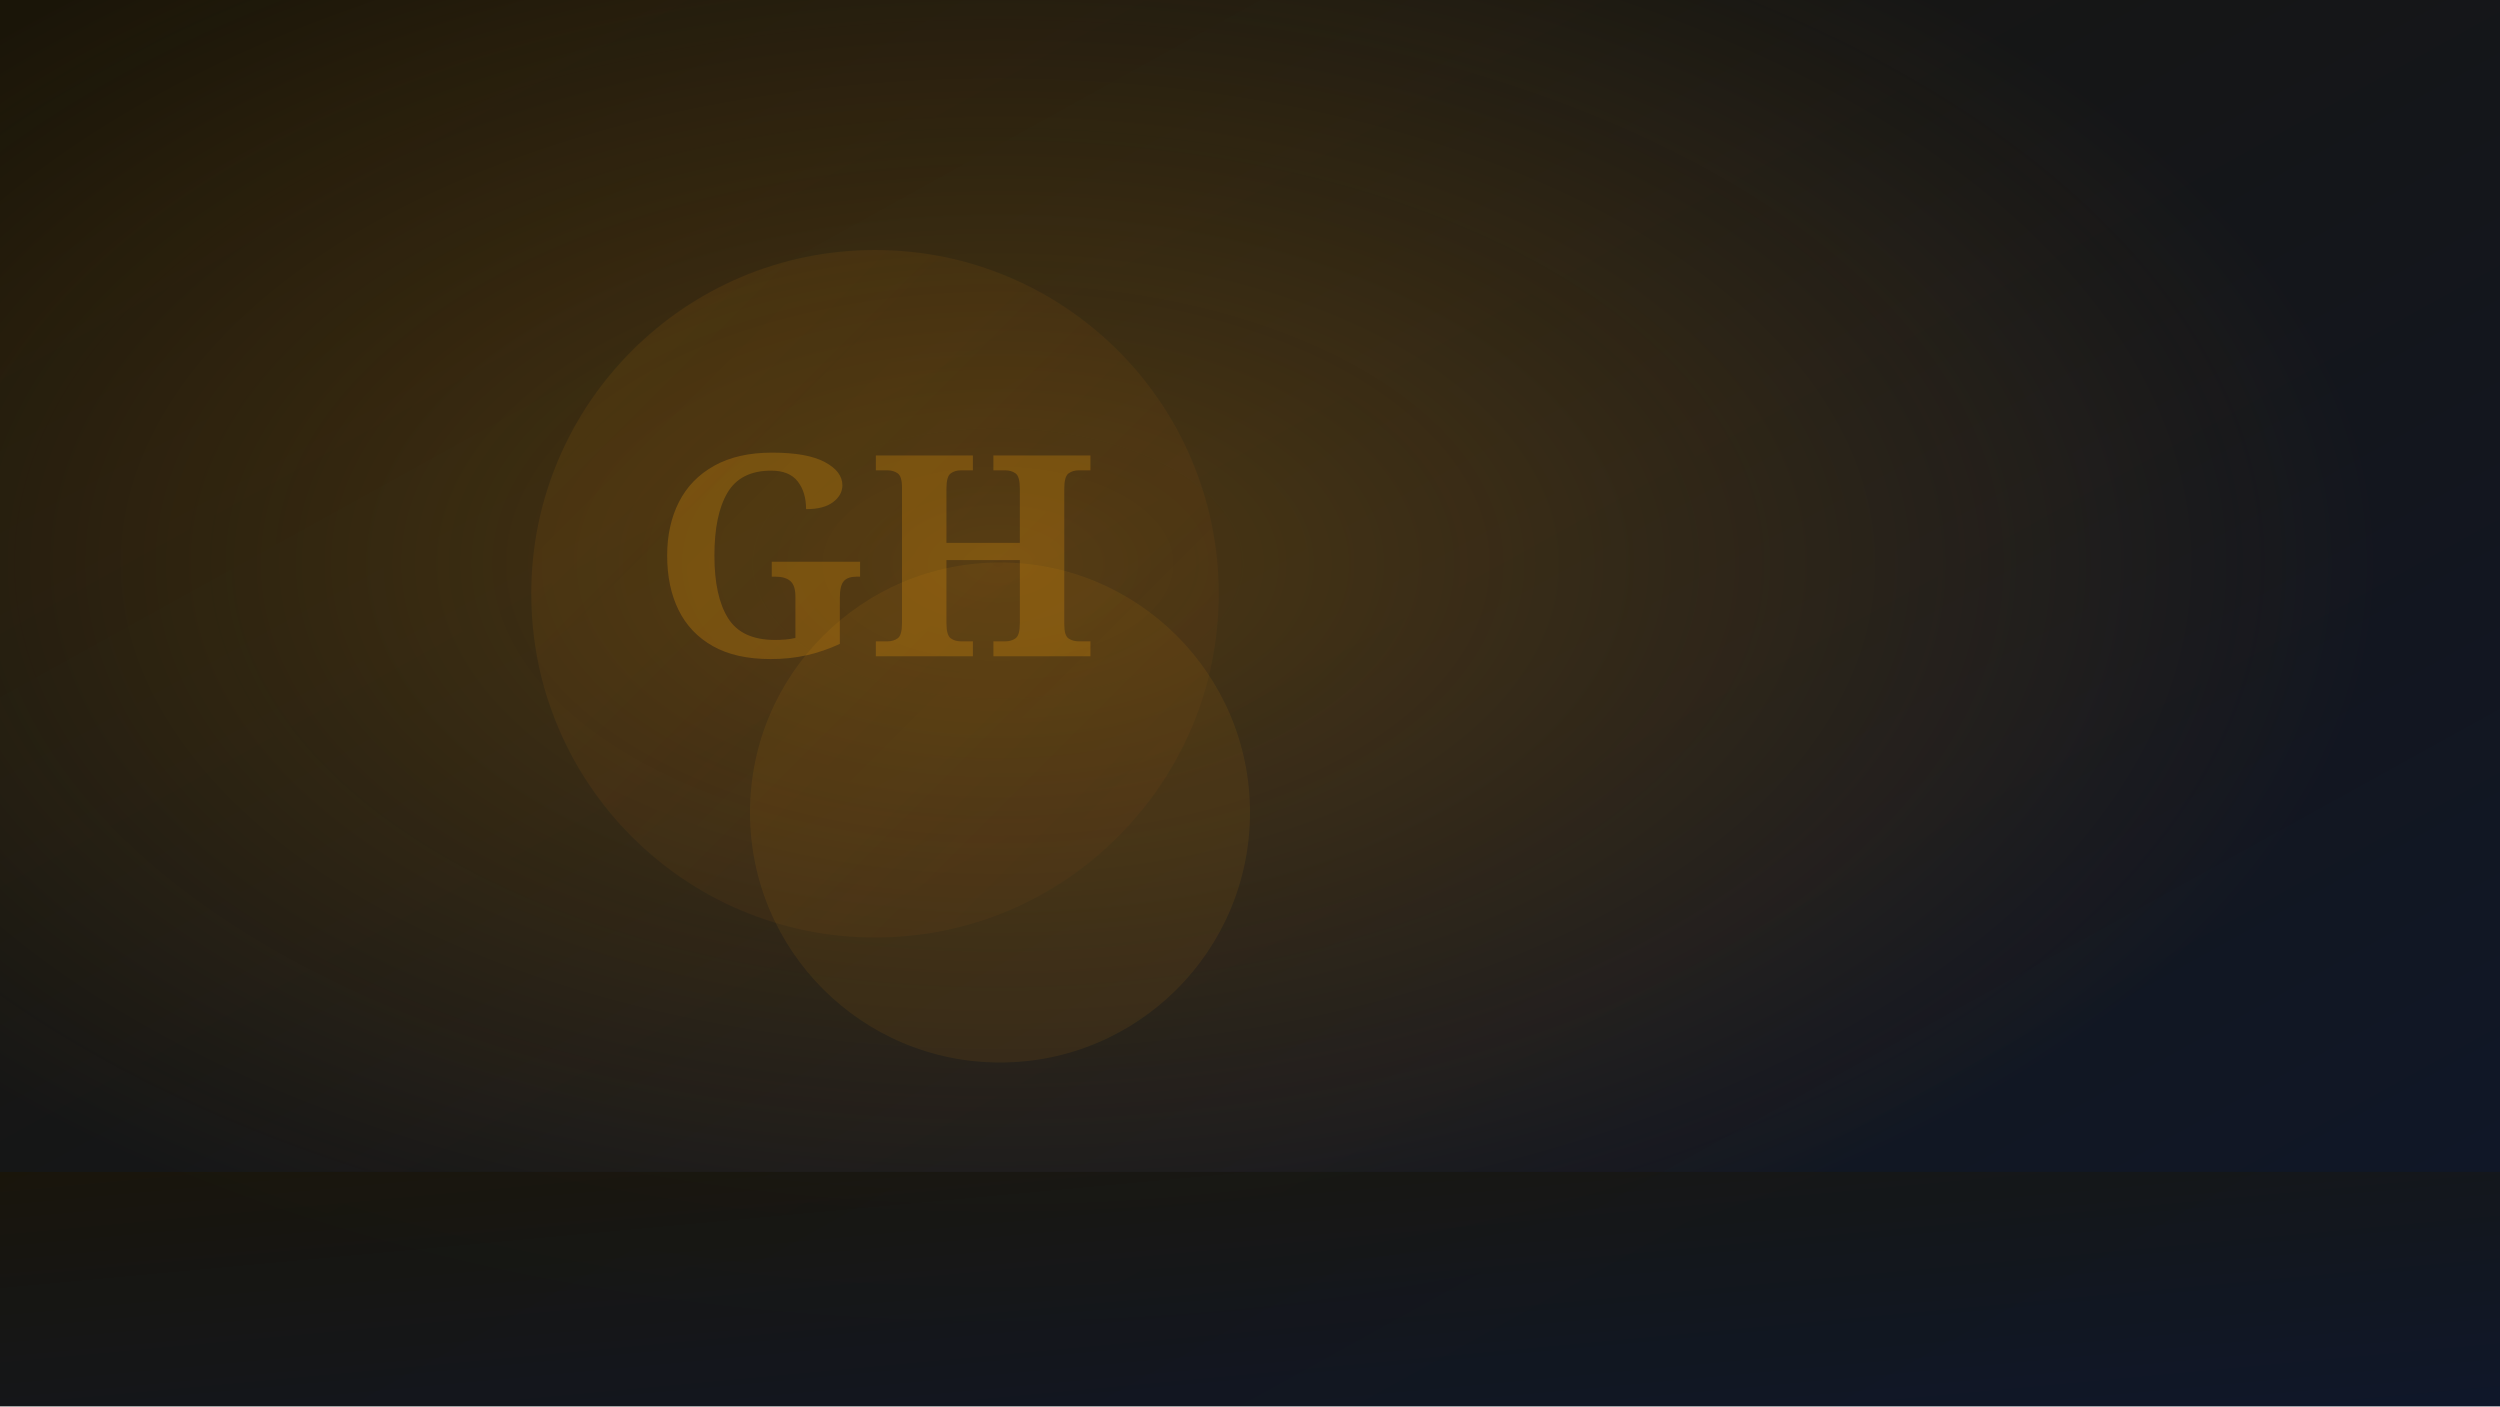
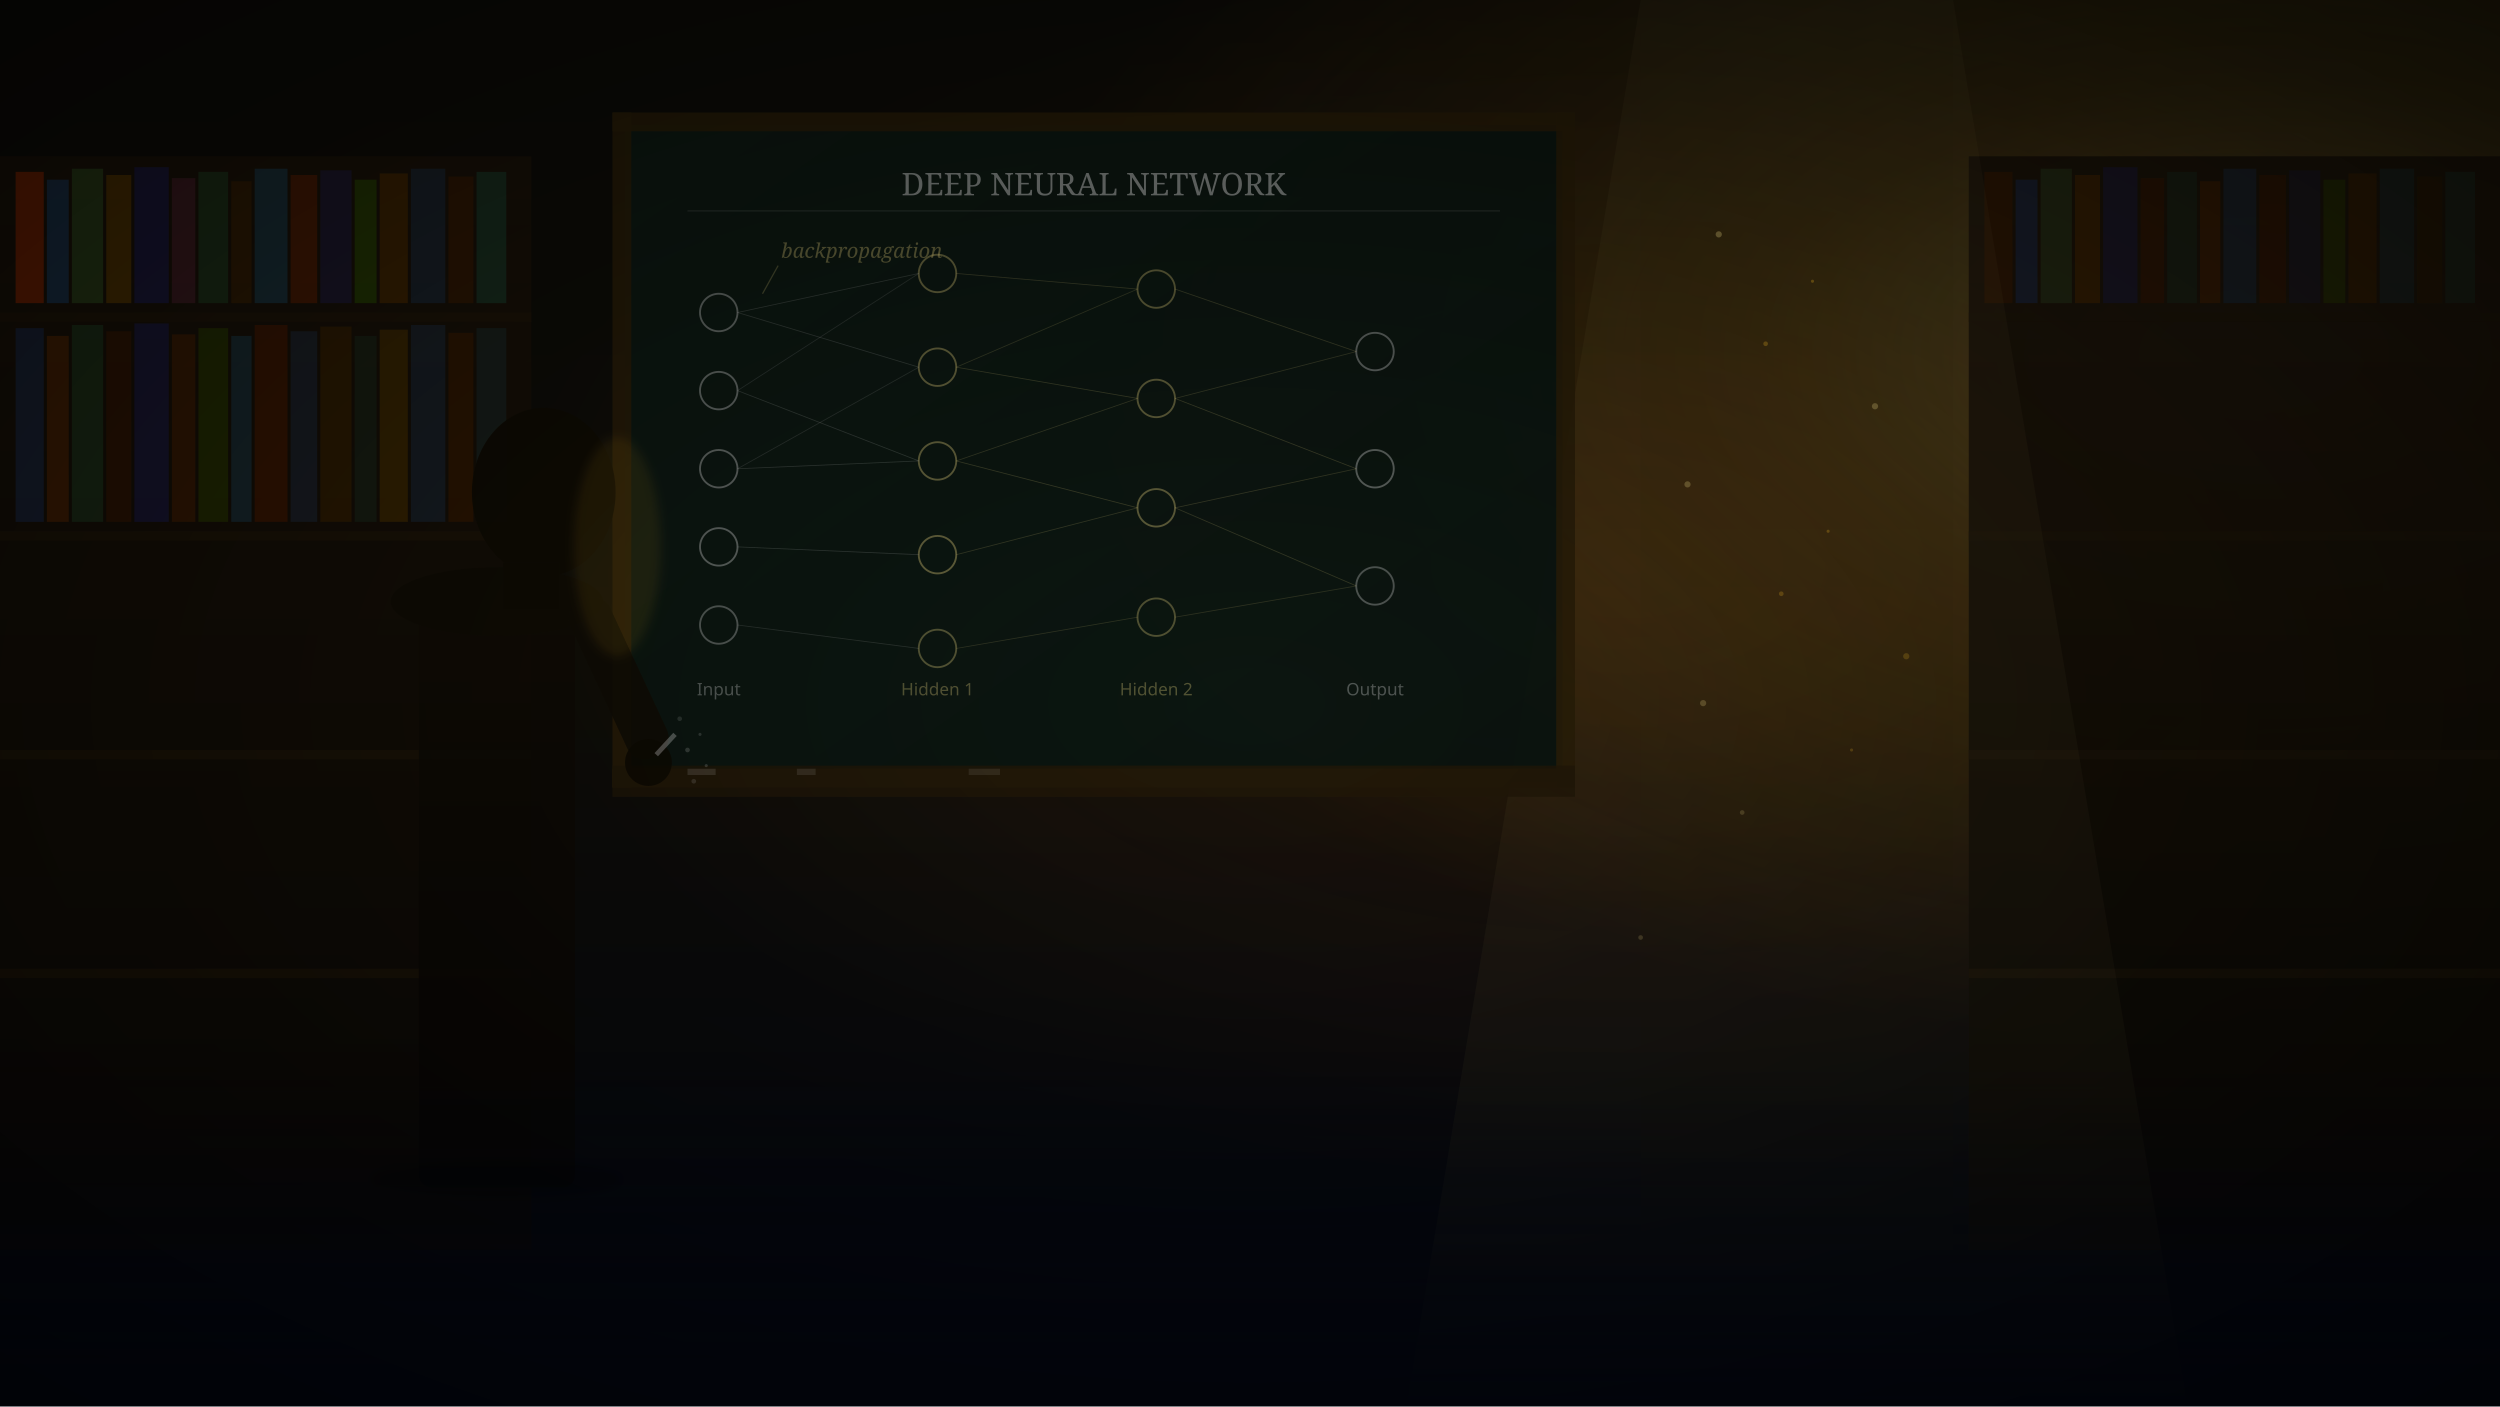
<svg xmlns="http://www.w3.org/2000/svg" viewBox="0 0 1600 900">
  <defs>
-     <linearGradient id="bg" x1="0%" y1="0%" x2="100%" y2="100%">
-       <stop offset="0%" style="stop-color:#1a1508" />
-       <stop offset="100%" style="stop-color:#0f172a" />
+     <linearGradient id="room" x1="0%" y1="0%" x2="0%" y2="100%">
+       <stop offset="0%" style="stop-color:#0d0c08" />
+       <stop offset="50%" style="stop-color:#100e08" />
+       <stop offset="100%" style="stop-color:#030712" />
    </linearGradient>
-     <radialGradient id="glow" cx="40%" cy="40%" r="55%">
-       <stop offset="0%" style="stop-color:#f59e0b;stop-opacity:0.25" />
+     <radialGradient id="sunbeam" cx="90%" cy="25%" r="50%">
+       <stop offset="0%" style="stop-color:#fde68a;stop-opacity:0.28" />
+       <stop offset="40%" style="stop-color:#fbbf24;stop-opacity:0.14" />
      <stop offset="100%" style="stop-color:#f59e0b;stop-opacity:0" />
    </radialGradient>
-     <linearGradient id="accent" x1="0%" y1="0%" x2="100%" y2="100%">
-       <stop offset="0%" style="stop-color:#f59e0b;stop-opacity:0.15" />
-       <stop offset="100%" style="stop-color:#f97316;stop-opacity:0.05" />
+     <radialGradient id="warmfill" cx="65%" cy="40%" r="45%">
+       <stop offset="0%" style="stop-color:#f97316;stop-opacity:0.1" />
+       <stop offset="100%" style="stop-color:#f97316;stop-opacity:0" />
+     </radialGradient>
+     <linearGradient id="shelf" x1="0%" y1="0%" x2="0%" y2="100%">
+       <stop offset="0%" style="stop-color:#1a1208" />
+       <stop offset="100%" style="stop-color:#0d0a05" />
    </linearGradient>
+     <linearGradient id="chalkboard" x1="0%" y1="0%" x2="100%" y2="100%">
+       <stop offset="0%" style="stop-color:#0e1a14" />
+       <stop offset="100%" style="stop-color:#0a1410" />
+     </linearGradient>
+     <linearGradient id="floorfade" x1="0%" y1="0%" x2="0%" y2="100%">
+       <stop offset="0%" style="stop-color:#030712;stop-opacity:0" />
+       <stop offset="100%" style="stop-color:#030712;stop-opacity:1" />
+     </linearGradient>
+     <linearGradient id="fig" x1="0%" y1="0%" x2="0%" y2="100%">
+       <stop offset="0%" style="stop-color:#120d04" />
+       <stop offset="100%" style="stop-color:#080604" />
+     </linearGradient>
+     <radialGradient id="vignette" cx="50%" cy="50%" r="70%">
+       <stop offset="0%" style="stop-color:#000000;stop-opacity:0" />
+       <stop offset="100%" style="stop-color:#000000;stop-opacity:0.6" />
+     </radialGradient>
+     <filter id="gblur">
+       <feGaussianBlur stdDeviation="18" />
+     </filter>
+     <filter id="mblur">
+       <feGaussianBlur stdDeviation="8" />
+     </filter>
+     <filter id="sblur">
+       <feGaussianBlur stdDeviation="3" />
+     </filter>
  </defs>
-   <rect width="1600" height="900" fill="url(#bg)" />
-   <rect width="1600" height="900" fill="url(#glow)" />
-   <circle cx="560" cy="380" r="220" fill="url(#accent)" opacity="0.6" />
-   <circle cx="640" cy="520" r="160" fill="#f59e0b" opacity="0.08" />
-   <text x="560" y="420" font-family="serif" font-size="180" font-weight="bold" fill="#f59e0b" opacity="0.25" text-anchor="middle">GH</text>
-   <rect x="0" y="750" width="1600" height="150" fill="url(#bg)" opacity="0.8" />
+   <rect width="1600" height="900" fill="url(#room)" />
+   <rect width="1600" height="900" fill="url(#sunbeam)" />
+   <rect width="1600" height="900" fill="url(#warmfill)" />
+   <rect x="0" y="100" width="340" height="700" fill="url(#shelf)" opacity="0.95" />
+   <rect x="0" y="200" width="340" height="6" fill="#1e1508" opacity="0.8" />
+   <rect x="0" y="340" width="340" height="6" fill="#1e1508" opacity="0.8" />
+   <rect x="0" y="480" width="340" height="6" fill="#1e1508" opacity="0.8" />
+   <rect x="0" y="620" width="340" height="6" fill="#1e1508" opacity="0.8" />
+   <rect x="10" y="110" width="18" height="84" fill="#8b2500" opacity="0.7" />
+   <rect x="30" y="115" width="14" height="79" fill="#1a3a5c" opacity="0.7" />
+   <rect x="46" y="108" width="20" height="86" fill="#2d4a1e" opacity="0.7" />
+   <rect x="68" y="112" width="16" height="82" fill="#5c3a00" opacity="0.7" />
+   <rect x="86" y="107" width="22" height="87" fill="#1a1a4a" opacity="0.7" />
+   <rect x="110" y="114" width="15" height="80" fill="#4a1e2a" opacity="0.65" />
+   <rect x="127" y="110" width="19" height="84" fill="#1e3a1e" opacity="0.7" />
+   <rect x="148" y="116" width="13" height="78" fill="#3a2000" opacity="0.65" />
+   <rect x="163" y="108" width="21" height="86" fill="#1a3a4a" opacity="0.7" />
+   <rect x="186" y="112" width="17" height="82" fill="#5c1e00" opacity="0.65" />
+   <rect x="205" y="109" width="20" height="85" fill="#1e1a3a" opacity="0.7" />
+   <rect x="227" y="115" width="14" height="79" fill="#2a4a00" opacity="0.65" />
+   <rect x="243" y="111" width="18" height="83" fill="#4a2a00" opacity="0.7" />
+   <rect x="263" y="108" width="22" height="86" fill="#1a2a3a" opacity="0.65" />
+   <rect x="287" y="113" width="16" height="81" fill="#3a1a00" opacity="0.65" />
+   <rect x="305" y="110" width="19" height="84" fill="#1a3a2a" opacity="0.7" />
+   <rect x="10" y="210" width="18" height="124" fill="#1a2a4a" opacity="0.65" />
+   <rect x="30" y="215" width="14" height="119" fill="#5c2800" opacity="0.6" />
+   <rect x="46" y="208" width="20" height="126" fill="#1e3a1e" opacity="0.65" />
+   <rect x="68" y="212" width="16" height="122" fill="#3a1800" opacity="0.6" />
+   <rect x="86" y="207" width="22" height="127" fill="#1a1a4a" opacity="0.65" />
+   <rect x="110" y="214" width="15" height="120" fill="#4a2000" opacity="0.6" />
+   <rect x="127" y="210" width="19" height="124" fill="#2a3a00" opacity="0.65" />
+   <rect x="148" y="215" width="13" height="119" fill="#1a3a4a" opacity="0.6" />
+   <rect x="163" y="208" width="21" height="126" fill="#4a1800" opacity="0.65" />
+   <rect x="186" y="212" width="17" height="122" fill="#1e2a3a" opacity="0.6" />
+   <rect x="205" y="209" width="20" height="125" fill="#3a2200" opacity="0.65" />
+   <rect x="227" y="215" width="14" height="119" fill="#1a2a1a" opacity="0.6" />
+   <rect x="243" y="211" width="18" height="123" fill="#4a3000" opacity="0.65" />
+   <rect x="263" y="208" width="22" height="126" fill="#1a2a3a" opacity="0.6" />
+   <rect x="287" y="213" width="16" height="121" fill="#3a1a00" opacity="0.65" />
+   <rect x="305" y="210" width="19" height="124" fill="#1a2a2a" opacity="0.6" />
+   <rect x="1260" y="100" width="340" height="700" fill="url(#shelf)" opacity="0.9" />
+   <rect x="1260" y="200" width="340" height="6" fill="#1e1508" opacity="0.75" />
+   <rect x="1260" y="340" width="340" height="6" fill="#1e1508" opacity="0.75" />
+   <rect x="1260" y="480" width="340" height="6" fill="#1e1508" opacity="0.75" />
+   <rect x="1260" y="620" width="340" height="6" fill="#1e1508" opacity="0.75" />
+   <rect x="1270" y="110" width="18" height="84" fill="#3a1a00" opacity="0.6" />
+   <rect x="1290" y="115" width="14" height="79" fill="#1a2a4a" opacity="0.6" />
+   <rect x="1306" y="108" width="20" height="86" fill="#2a3a1a" opacity="0.6" />
+   <rect x="1328" y="112" width="16" height="82" fill="#4a2800" opacity="0.6" />
+   <rect x="1346" y="107" width="22" height="87" fill="#1a1a3a" opacity="0.6" />
+   <rect x="1370" y="114" width="15" height="80" fill="#3a1800" opacity="0.55" />
+   <rect x="1387" y="110" width="19" height="84" fill="#1a2a1a" opacity="0.6" />
+   <rect x="1408" y="116" width="13" height="78" fill="#4a2200" opacity="0.55" />
+   <rect x="1423" y="108" width="21" height="86" fill="#1a2a3a" opacity="0.6" />
+   <rect x="1446" y="112" width="17" height="82" fill="#3a1800" opacity="0.55" />
+   <rect x="1465" y="109" width="20" height="85" fill="#1a1a2a" opacity="0.6" />
+   <rect x="1487" y="115" width="14" height="79" fill="#2a3a00" opacity="0.55" />
+   <rect x="1503" y="111" width="18" height="83" fill="#3a2000" opacity="0.6" />
+   <rect x="1523" y="108" width="22" height="86" fill="#1a2a2a" opacity="0.55" />
+   <rect x="1547" y="113" width="16" height="81" fill="#2a1a00" opacity="0.55" />
+   <rect x="1565" y="110" width="19" height="84" fill="#1a2a1e" opacity="0.6" />
+   <rect x="1050" y="0" width="200" height="800" fill="#1a1408" opacity="0.05" />
+   <polygon points="1050,0 1250,0 1400,900 900,900" fill="#fde68a" opacity="0.04" />
+   <circle cx="1100" cy="150" r="2" fill="#fde68a" opacity="0.4" />
+   <circle cx="1130" cy="220" r="1.5" fill="#fbbf24" opacity="0.35" />
+   <circle cx="1080" cy="310" r="2" fill="#fde68a" opacity="0.3" />
+   <circle cx="1160" cy="180" r="1" fill="#fbbf24" opacity="0.4" />
+   <circle cx="1200" cy="260" r="2" fill="#fde68a" opacity="0.35" />
+   <circle cx="1140" cy="380" r="1.5" fill="#fbbf24" opacity="0.28" />
+   <circle cx="1090" cy="450" r="2" fill="#fde68a" opacity="0.25" />
+   <circle cx="1170" cy="340" r="1" fill="#fbbf24" opacity="0.32" />
+   <circle cx="1115" cy="520" r="1.5" fill="#fde68a" opacity="0.2" />
+   <circle cx="1220" cy="420" r="2" fill="#fbbf24" opacity="0.25" />
+   <circle cx="1050" cy="600" r="1.5" fill="#fde68a" opacity="0.2" />
+   <circle cx="1185" cy="480" r="1" fill="#fbbf24" opacity="0.25" />
+   <rect x="400" y="80" width="600" height="420" fill="url(#chalkboard)" opacity="0.95" />
+   <rect x="392" y="72" width="616" height="12" fill="#2a1e08" opacity="0.9" />
+   <rect x="392" y="492" width="616" height="12" fill="#2a1e08" opacity="0.9" />
+   <rect x="392" y="72" width="12" height="432" fill="#2a1e08" opacity="0.9" />
+   <rect x="996" y="72" width="12" height="432" fill="#2a1e08" opacity="0.9" />
+   <rect x="392" y="490" width="616" height="20" fill="#221808" opacity="0.8" />
+   <rect x="440" y="492" width="18" height="4" fill="#e5e5e5" opacity="0.15" />
+   <rect x="510" y="492" width="12" height="4" fill="#e5e5e5" opacity="0.12" />
+   <rect x="620" y="492" width="20" height="4" fill="#e5e5e5" opacity="0.1" />
+   <text x="700" y="125" font-family="serif" font-size="20" fill="#e5e5e5" opacity="0.55" text-anchor="middle">DEEP NEURAL NETWORK</text>
+   <line x1="440" y1="135" x2="960" y2="135" stroke="#e5e5e5" stroke-width="0.5" opacity="0.2" />
+   <circle cx="460" cy="200" r="12" fill="none" stroke="#e5e5e5" stroke-width="1.2" opacity="0.4" />
+   <circle cx="460" cy="250" r="12" fill="none" stroke="#e5e5e5" stroke-width="1.2" opacity="0.4" />
+   <circle cx="460" cy="300" r="12" fill="none" stroke="#e5e5e5" stroke-width="1.2" opacity="0.4" />
+   <circle cx="460" cy="350" r="12" fill="none" stroke="#e5e5e5" stroke-width="1.2" opacity="0.4" />
+   <circle cx="460" cy="400" r="12" fill="none" stroke="#e5e5e5" stroke-width="1.2" opacity="0.35" />
+   <text x="460" y="445" font-family="sans-serif" font-size="11" fill="#e5e5e5" opacity="0.35" text-anchor="middle">Input</text>
+   <circle cx="600" cy="175" r="12" fill="none" stroke="#fde68a" stroke-width="1.2" opacity="0.38" />
+   <circle cx="600" cy="235" r="12" fill="none" stroke="#fde68a" stroke-width="1.2" opacity="0.38" />
+   <circle cx="600" cy="295" r="12" fill="none" stroke="#fde68a" stroke-width="1.2" opacity="0.38" />
+   <circle cx="600" cy="355" r="12" fill="none" stroke="#fde68a" stroke-width="1.2" opacity="0.38" />
+   <circle cx="600" cy="415" r="12" fill="none" stroke="#fde68a" stroke-width="1.2" opacity="0.32" />
+   <text x="600" y="445" font-family="sans-serif" font-size="11" fill="#fde68a" opacity="0.32" text-anchor="middle">Hidden 1</text>
+   <circle cx="740" cy="185" r="12" fill="none" stroke="#fde68a" stroke-width="1.2" opacity="0.36" />
+   <circle cx="740" cy="255" r="12" fill="none" stroke="#fde68a" stroke-width="1.2" opacity="0.36" />
+   <circle cx="740" cy="325" r="12" fill="none" stroke="#fde68a" stroke-width="1.2" opacity="0.36" />
+   <circle cx="740" cy="395" r="12" fill="none" stroke="#fde68a" stroke-width="1.2" opacity="0.3" />
+   <text x="740" y="445" font-family="sans-serif" font-size="11" fill="#fde68a" opacity="0.3" text-anchor="middle">Hidden 2</text>
+   <circle cx="880" cy="225" r="12" fill="none" stroke="#e5e5e5" stroke-width="1.2" opacity="0.38" />
+   <circle cx="880" cy="300" r="12" fill="none" stroke="#e5e5e5" stroke-width="1.2" opacity="0.38" />
+   <circle cx="880" cy="375" r="12" fill="none" stroke="#e5e5e5" stroke-width="1.2" opacity="0.32" />
+   <text x="880" y="445" font-family="sans-serif" font-size="11" fill="#e5e5e5" opacity="0.32" text-anchor="middle">Output</text>
+   <line x1="472" y1="200" x2="588" y2="175" stroke="#e5e5e5" stroke-width="0.5" opacity="0.18" />
+   <line x1="472" y1="200" x2="588" y2="235" stroke="#e5e5e5" stroke-width="0.5" opacity="0.18" />
+   <line x1="472" y1="250" x2="588" y2="175" stroke="#e5e5e5" stroke-width="0.5" opacity="0.15" />
+   <line x1="472" y1="250" x2="588" y2="295" stroke="#e5e5e5" stroke-width="0.5" opacity="0.18" />
+   <line x1="472" y1="300" x2="588" y2="235" stroke="#e5e5e5" stroke-width="0.5" opacity="0.15" />
+   <line x1="472" y1="300" x2="588" y2="295" stroke="#e5e5e5" stroke-width="0.5" opacity="0.18" />
+   <line x1="472" y1="350" x2="588" y2="355" stroke="#e5e5e5" stroke-width="0.5" opacity="0.18" />
+   <line x1="472" y1="400" x2="588" y2="415" stroke="#e5e5e5" stroke-width="0.5" opacity="0.15" />
+   <line x1="612" y1="175" x2="728" y2="185" stroke="#fde68a" stroke-width="0.5" opacity="0.2" />
+   <line x1="612" y1="235" x2="728" y2="185" stroke="#fde68a" stroke-width="0.5" opacity="0.18" />
+   <line x1="612" y1="235" x2="728" y2="255" stroke="#fde68a" stroke-width="0.5" opacity="0.2" />
+   <line x1="612" y1="295" x2="728" y2="255" stroke="#fde68a" stroke-width="0.5" opacity="0.18" />
+   <line x1="612" y1="295" x2="728" y2="325" stroke="#fde68a" stroke-width="0.5" opacity="0.2" />
+   <line x1="612" y1="355" x2="728" y2="325" stroke="#fde68a" stroke-width="0.5" opacity="0.18" />
+   <line x1="612" y1="415" x2="728" y2="395" stroke="#fde68a" stroke-width="0.5" opacity="0.15" />
+   <line x1="752" y1="185" x2="868" y2="225" stroke="#fde68a" stroke-width="0.5" opacity="0.2" />
+   <line x1="752" y1="255" x2="868" y2="225" stroke="#fde68a" stroke-width="0.5" opacity="0.18" />
+   <line x1="752" y1="255" x2="868" y2="300" stroke="#fde68a" stroke-width="0.5" opacity="0.2" />
+   <line x1="752" y1="325" x2="868" y2="300" stroke="#fde68a" stroke-width="0.5" opacity="0.18" />
+   <line x1="752" y1="325" x2="868" y2="375" stroke="#fde68a" stroke-width="0.5" opacity="0.18" />
+   <line x1="752" y1="395" x2="868" y2="375" stroke="#fde68a" stroke-width="0.5" opacity="0.15" />
+   <text x="500" y="165" font-family="serif" font-size="13" fill="#fde68a" opacity="0.38" font-style="italic">backpropagation</text>
+   <line x1="498" y1="170" x2="488" y2="188" stroke="#fde68a" stroke-width="0.8" opacity="0.25" />
+   <rect x="268" y="380" width="100" height="380" rx="8" fill="url(#fig)" opacity="0.92" />
+   <ellipse cx="318" cy="385" rx="68" ry="22" fill="#110d04" opacity="0.95" />
+   <ellipse cx="348" cy="315" rx="46" ry="54" fill="#100c03" opacity="0.95" />
+   <rect x="322" y="360" width="36" height="30" fill="#100c03" opacity="0.95" />
+   <rect x="360" y="390" width="28" height="110" rx="12" fill="#110d04" opacity="0.9" transform="rotate(-25 360 390)" />
+   <circle cx="415" cy="488" r="15" fill="#0e0a02" opacity="0.88" />
+   <line x1="420" y1="483" x2="432" y2="470" stroke="#e5e5e5" stroke-width="3" opacity="0.35" />
+   <ellipse cx="395" cy="350" rx="28" ry="70" fill="#fbbf24" opacity="0.1" filter="url(#sblur)" />
+   <circle cx="440" cy="480" r="1.5" fill="#e5e5e5" opacity="0.2" />
+   <circle cx="448" cy="470" r="1" fill="#e5e5e5" opacity="0.18" />
+   <circle cx="435" cy="460" r="1.5" fill="#e5e5e5" opacity="0.15" />
+   <circle cx="452" cy="490" r="1" fill="#e5e5e5" opacity="0.2" />
+   <circle cx="444" cy="500" r="1.5" fill="#e5e5e5" opacity="0.15" />
+   <ellipse cx="318" cy="755" rx="80" ry="12" fill="#000000" opacity="0.35" filter="url(#sblur)" />
+   <rect x="0" y="680" width="1600" height="220" fill="url(#floorfade)" />
+   <rect width="1600" height="900" fill="url(#vignette)" />
</svg>
